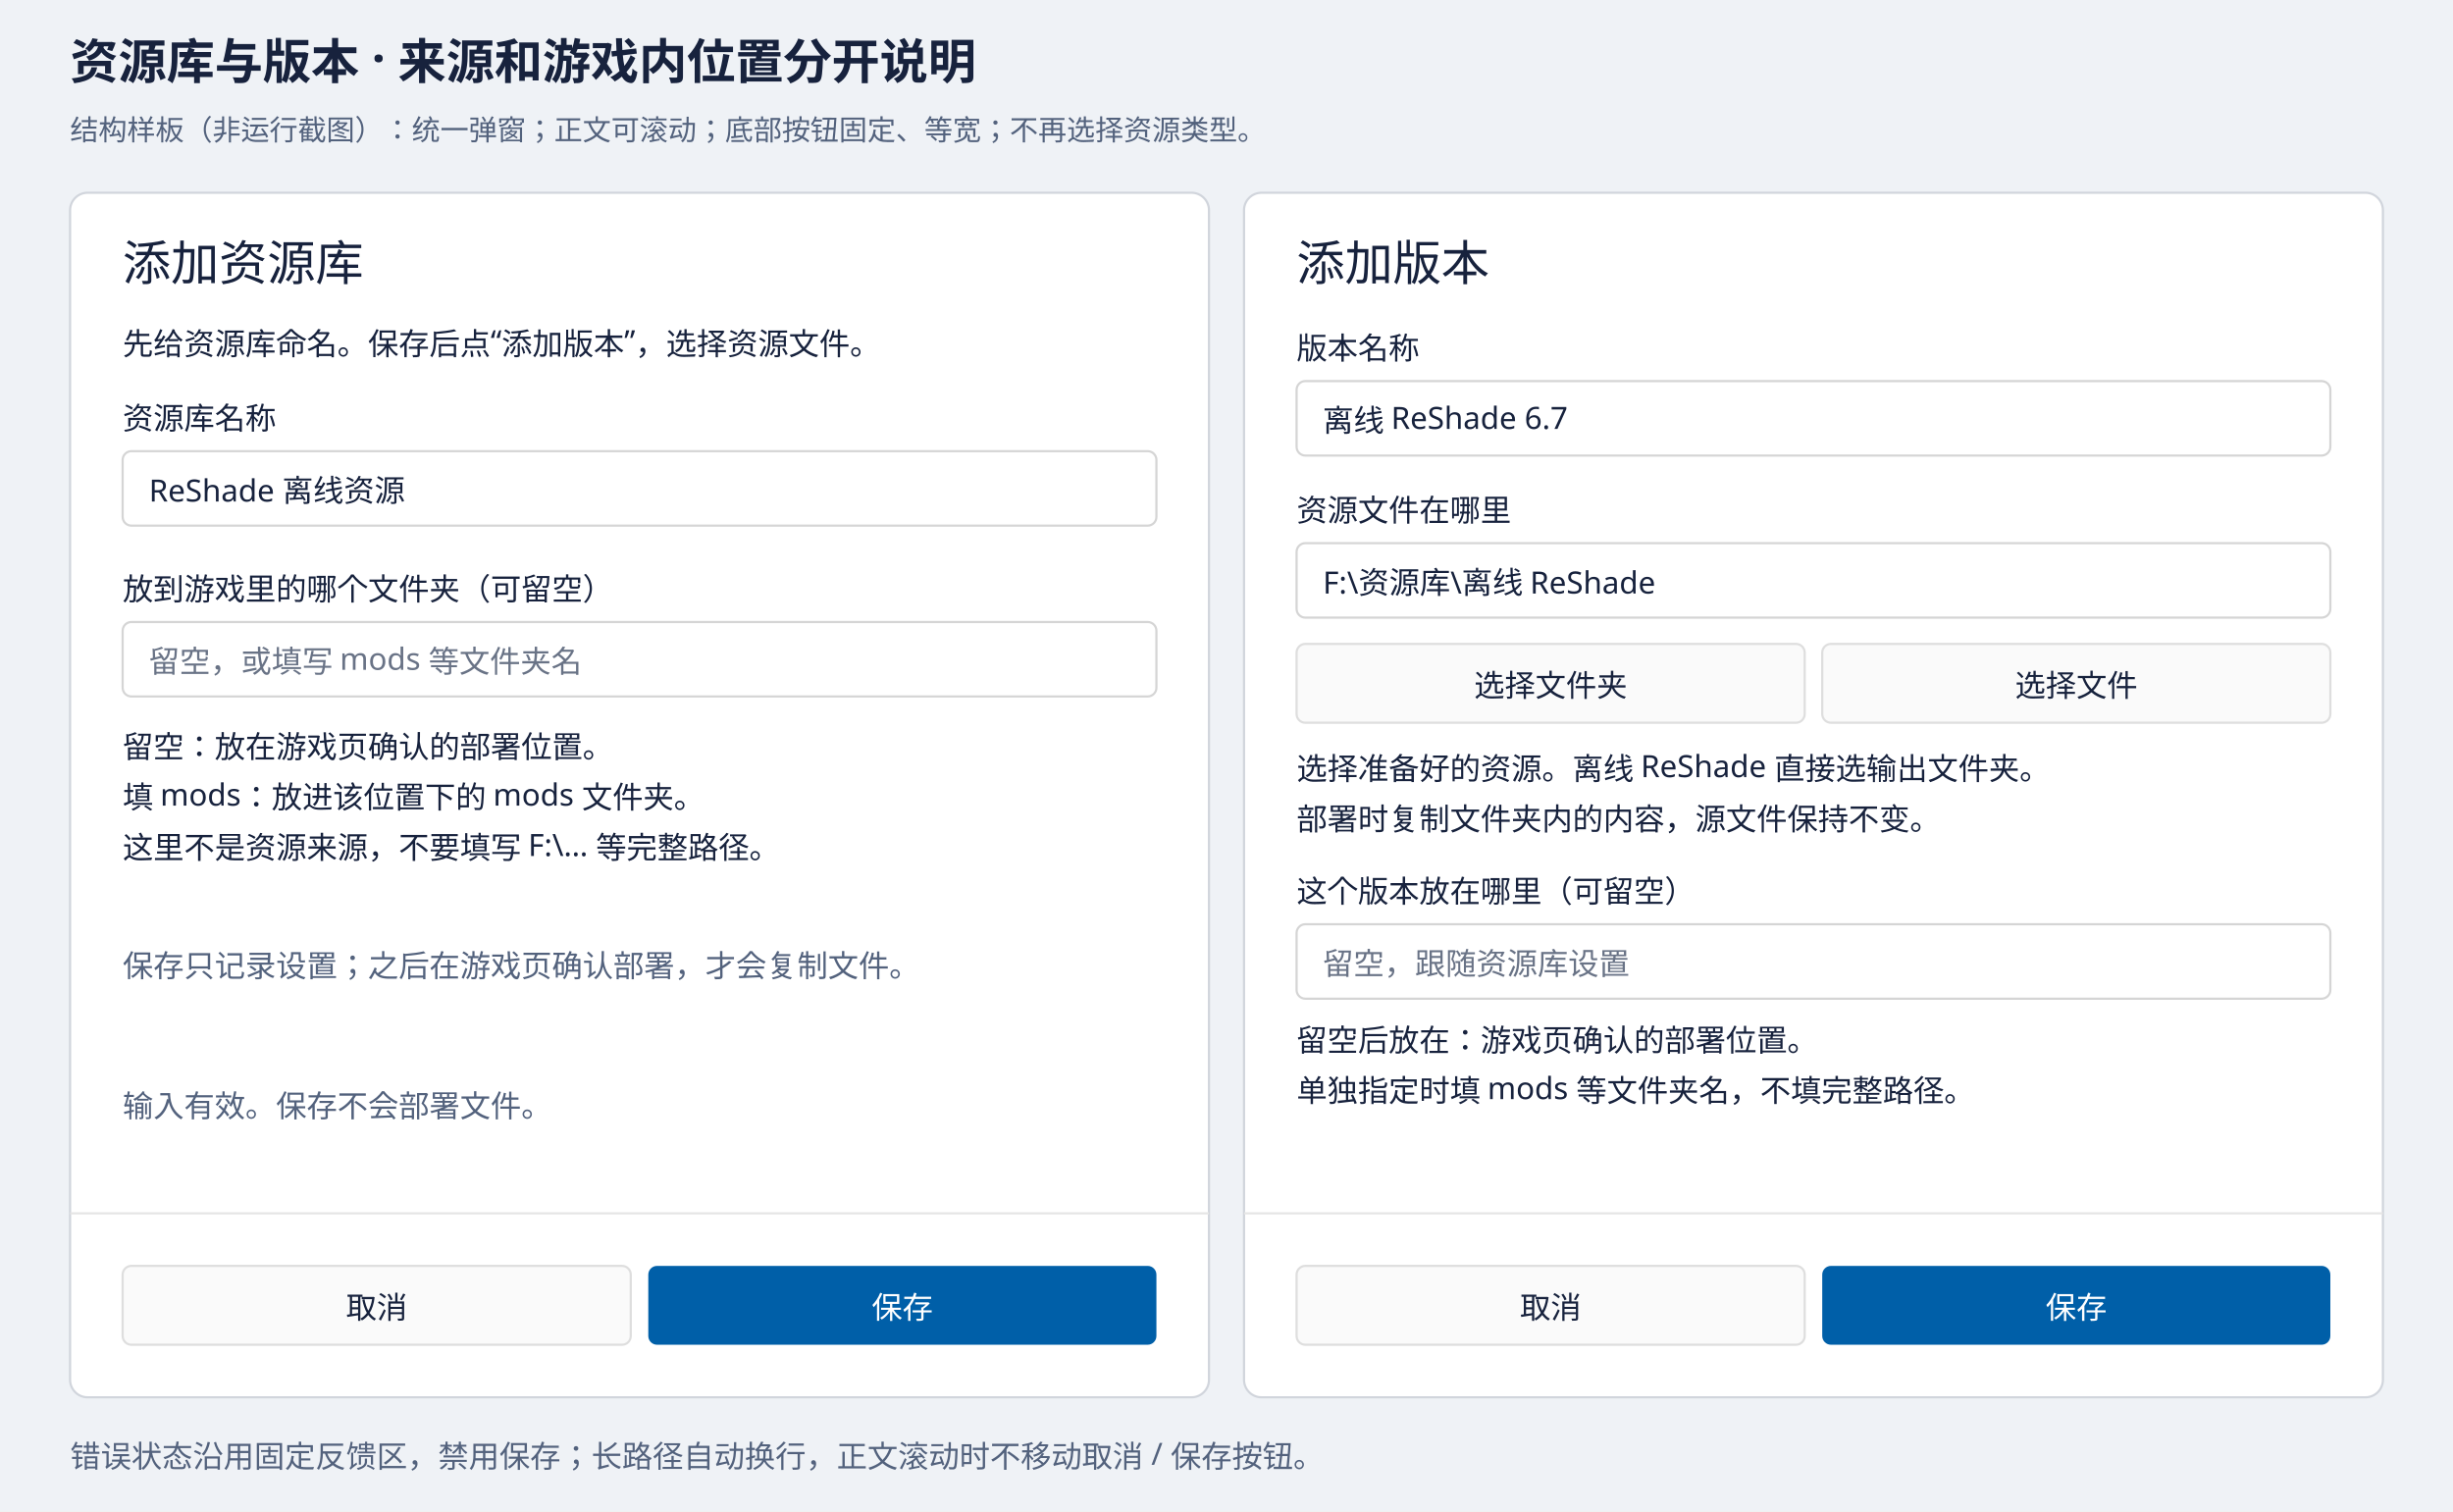
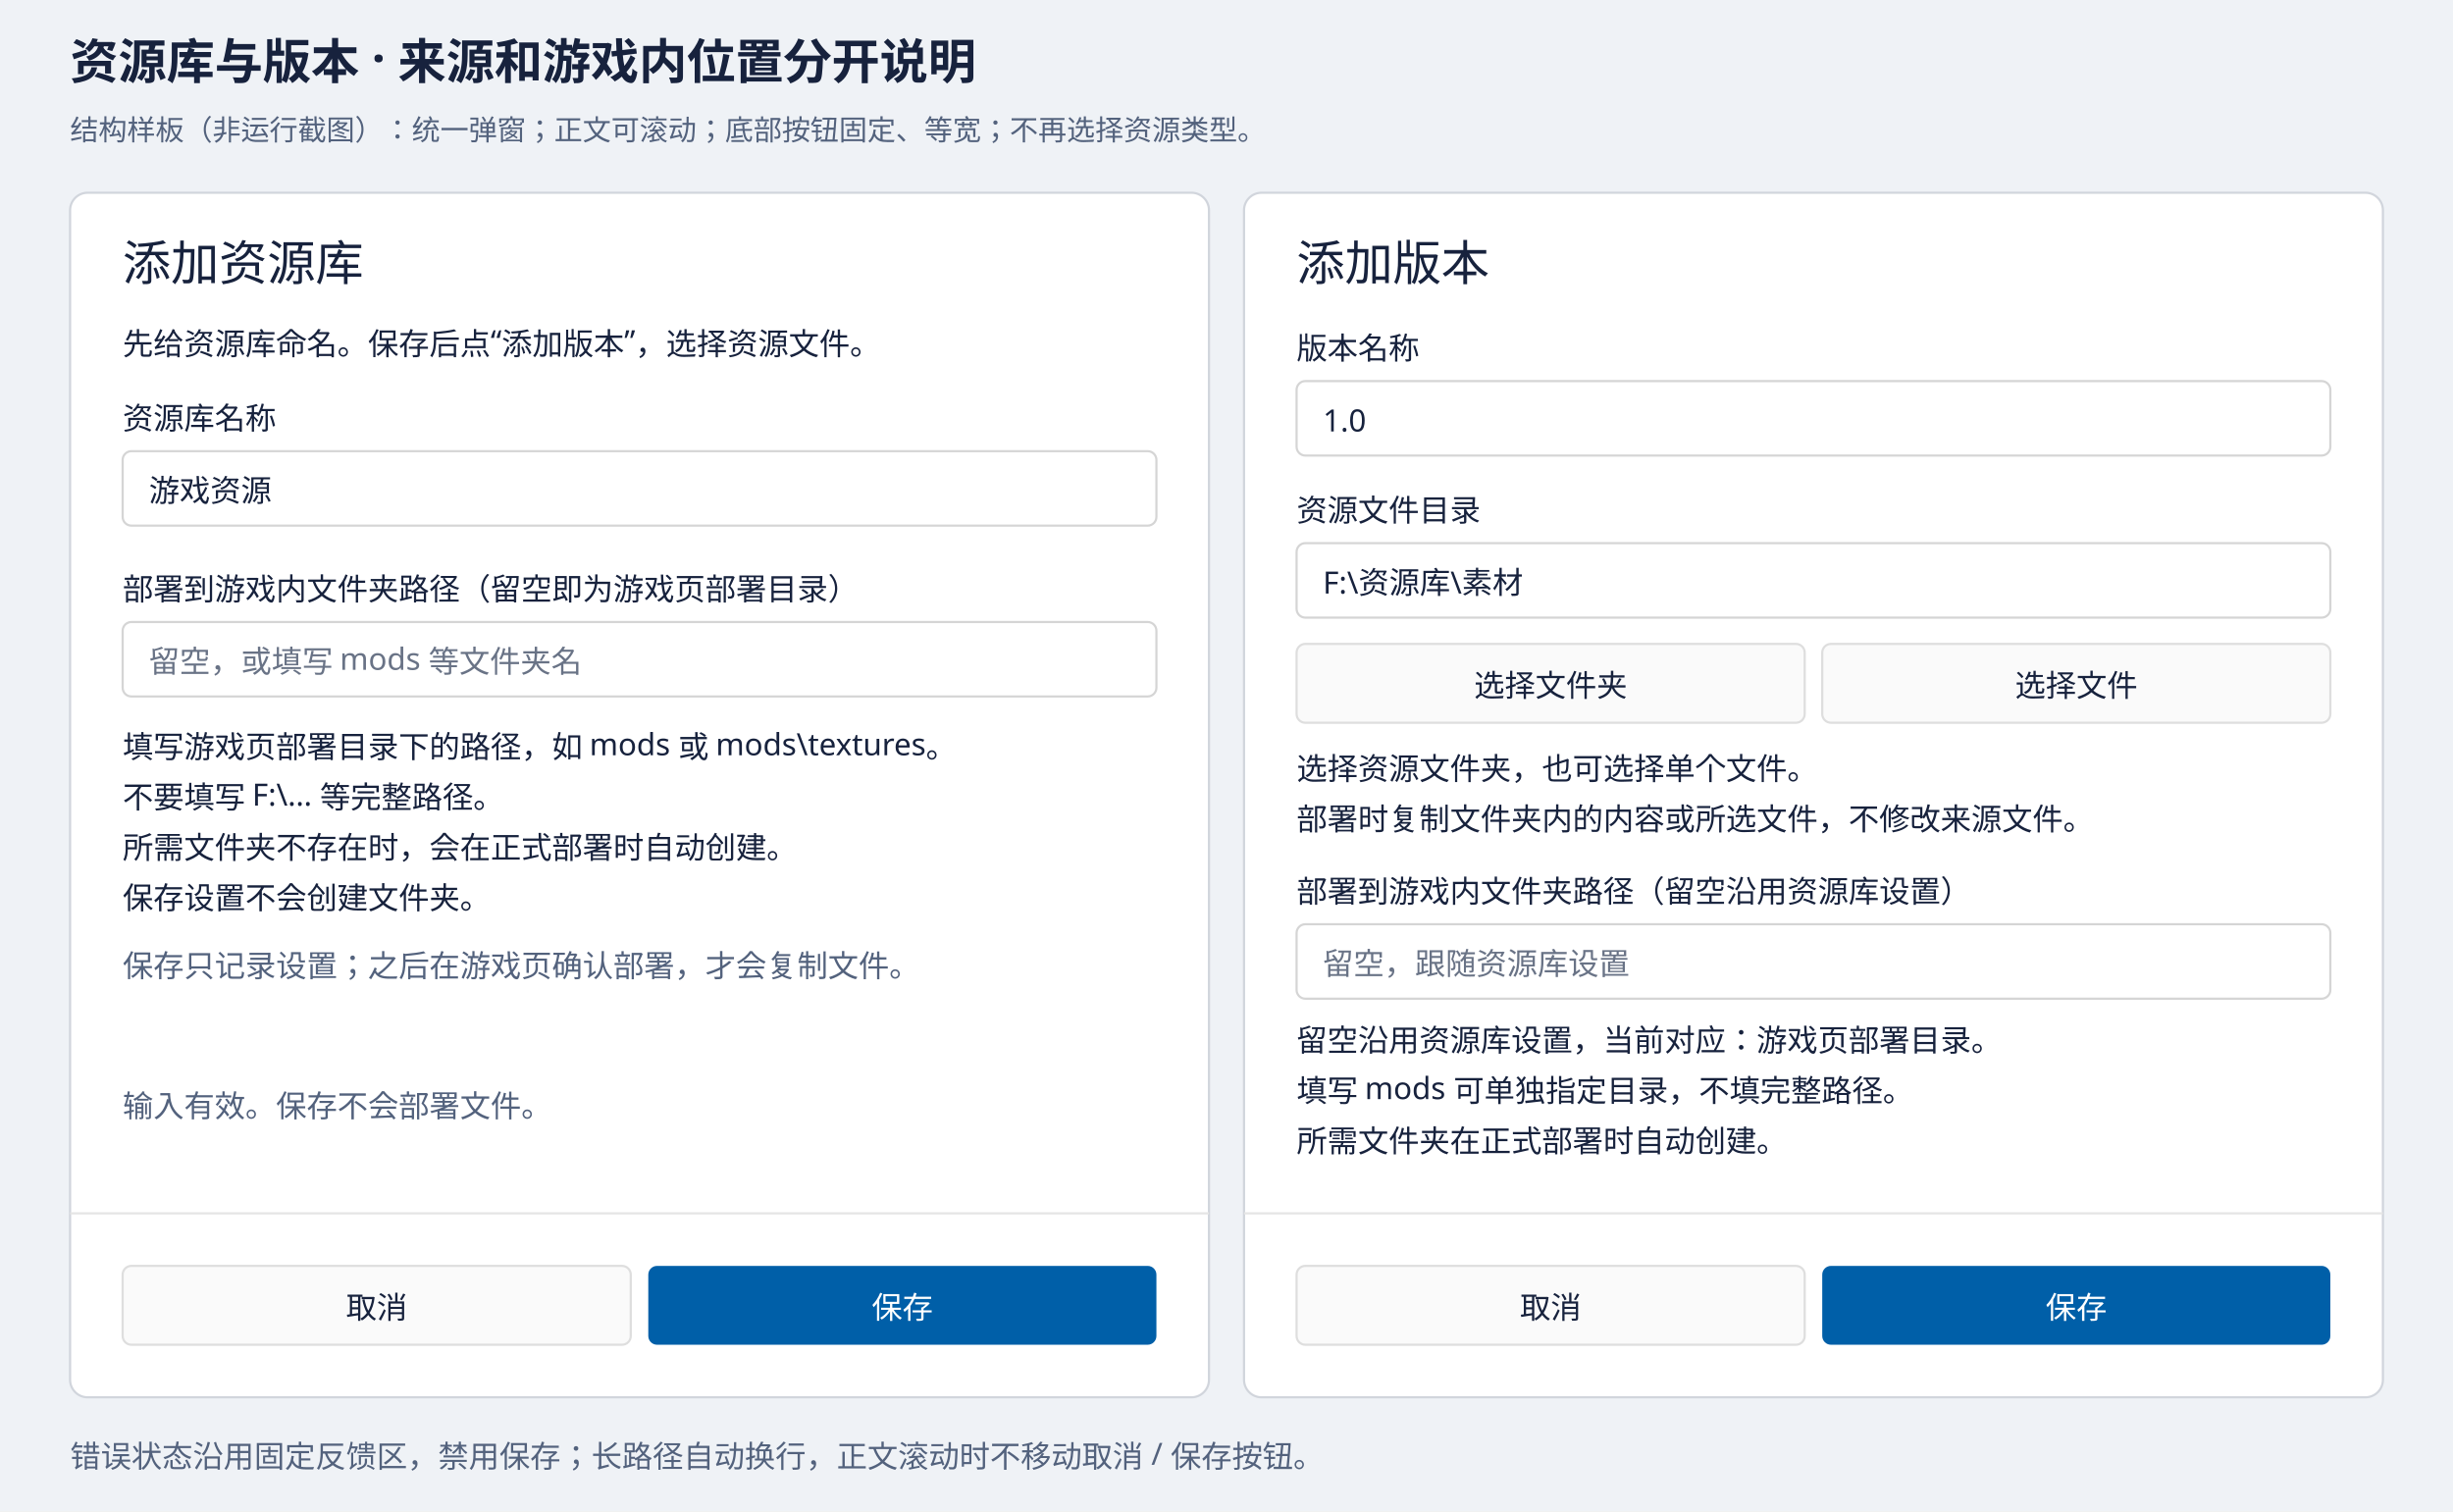
<svg xmlns="http://www.w3.org/2000/svg" width="1120" height="690" viewBox="0 0 1120 690">
  <rect width="1120" height="690" fill="#eff2f6" />
  <g font-family="Microsoft YaHei UI,Segoe UI,sans-serif" fill="#17223d">
    <text x="32" y="36" font-size="22" font-weight="600">资源库与版本 · 来源和游戏内位置分开说明</text>
    <text x="32" y="64" font-size="13" fill="#53627d">结构样板（非运行截图）：统一弹窗；正文可滚动；底部按钮固定、等宽；不再选择资源类型。</text>
    <rect x="32" y="88" width="520" height="550" rx="8" fill="white" stroke="#d1d5dc" />
    <rect x="568" y="88" width="520" height="550" rx="8" fill="white" stroke="#d1d5dc" />
    <g font-size="14">
      <text x="56" y="128" font-size="22">添加资源库</text>
      <text x="56" y="162">先给资源库命名。保存后点“添加版本”，选择资源文件。</text>
      <text x="56" y="196">资源库名称</text>
      <rect x="56" y="206" width="472" height="34" rx="4" fill="#fff" stroke="#d5d5d5" />
-       <text x="68" y="229">ReShade 离线资源</text>
-       <text x="56" y="274">放到游戏里的哪个文件夹（可留空）</text>
+       <text x="68" y="229">游戏资源</text>
+       <text x="56" y="274">部署到游戏内文件夹路径（留空即为游戏页部署目录）</text>
      <rect x="56" y="284" width="472" height="34" rx="4" fill="#fff" stroke="#d5d5d5" />
      <text x="68" y="307" fill="#697386">留空，或填写 mods 等文件夹名</text>
-       <text x="56" y="346">留空：放在游戏页确认的部署位置。</text>
-       <text x="56" y="369">填 mods：放进该位置下的 mods 文件夹。</text>
-       <text x="56" y="392">这里不是资源来源，不要填写 F:\… 等完整路径。</text>
+       <text x="56" y="346">填写游戏页部署目录下的路径，如 mods 或 mods\textures。</text>
+       <text x="56" y="369">不要填写 F:\… 等完整路径。</text>
+       <text x="56" y="392">所需文件夹不存在时，会在正式部署时自动创建。</text>
+       <text x="56" y="415">保存设置不会创建文件夹。</text>
      <text x="56" y="446" fill="#53627d">保存只记录设置；之后在游戏页确认部署，才会复制文件。</text>
      <text x="56" y="510" fill="#53627d">输入有效。保存不会部署文件。</text>
      <text x="592" y="128" font-size="22">添加版本</text>
      <text x="592" y="164">版本名称</text>
      <rect x="592" y="174" width="472" height="34" rx="4" fill="#fff" stroke="#d5d5d5" />
-       <text x="604" y="197">离线 ReShade 6.7</text>
-       <text x="592" y="238">资源文件在哪里</text>
+       <text x="604" y="197">1.0</text>
+       <text x="592" y="238">资源文件目录</text>
      <rect x="592" y="248" width="472" height="34" rx="4" fill="#fff" stroke="#d5d5d5" />
-       <text x="604" y="271">F:\资源库\离线 ReShade</text>
+       <text x="604" y="271">F:\资源库\素材</text>
      <rect x="592" y="294" width="232" height="36" rx="4" fill="#fafafa" stroke="#dedede" />
      <rect x="832" y="294" width="232" height="36" rx="4" fill="#fafafa" stroke="#dedede" />
      <text x="708" y="318" text-anchor="middle">选择文件夹</text>
      <text x="948" y="318" text-anchor="middle">选择文件</text>
-       <text x="592" y="356">选择准备好的资源。离线 ReShade 直接选输出文件夹。</text>
-       <text x="592" y="379">部署时复制文件夹内的内容，源文件保持不变。</text>
-       <text x="592" y="412">这个版本放在哪里（可留空）</text>
+       <text x="592" y="356">选择资源文件夹，也可选择单个文件。</text>
+       <text x="592" y="379">部署时复制文件夹内的内容或所选文件，不修改来源文件。</text>
+       <text x="592" y="412">部署到游戏内文件夹路径（留空沿用资源库设置）</text>
      <rect x="592" y="422" width="472" height="34" rx="4" fill="#fff" stroke="#d5d5d5" />
      <text x="604" y="445" fill="#697386">留空，跟随资源库设置</text>
-       <text x="592" y="480">留空后放在：游戏页确认的部署位置。</text>
-       <text x="592" y="503">单独指定时填 mods 等文件夹名，不填完整路径。</text>
+       <text x="592" y="480">留空沿用资源库设置，当前对应：游戏页部署目录。</text>
+       <text x="592" y="503">填写 mods 可单独指定目录，不填完整路径。</text>
+       <text x="592" y="526">所需文件夹在正式部署时自动创建。</text>
      <path d="M32 554H552M568 554H1088" stroke="#e5e5e5" />
      <rect x="56" y="578" width="232" height="36" rx="4" fill="#fafafa" stroke="#dedede" />
      <rect x="296" y="578" width="232" height="36" rx="4" fill="#005fa8" />
      <rect x="592" y="578" width="232" height="36" rx="4" fill="#fafafa" stroke="#dedede" />
      <rect x="832" y="578" width="232" height="36" rx="4" fill="#005fa8" />
      <text x="172" y="602" text-anchor="middle">取消</text>
      <text x="412" y="602" text-anchor="middle" fill="white">保存</text>
      <text x="708" y="602" text-anchor="middle">取消</text>
      <text x="948" y="602" text-anchor="middle" fill="white">保存</text>
      <text x="32" y="670" fill="#53627d">错误状态沿用固定反馈区，禁用保存；长路径自动换行，正文滚动时不移动取消 / 保存按钮。</text>
    </g>
  </g>
</svg>
